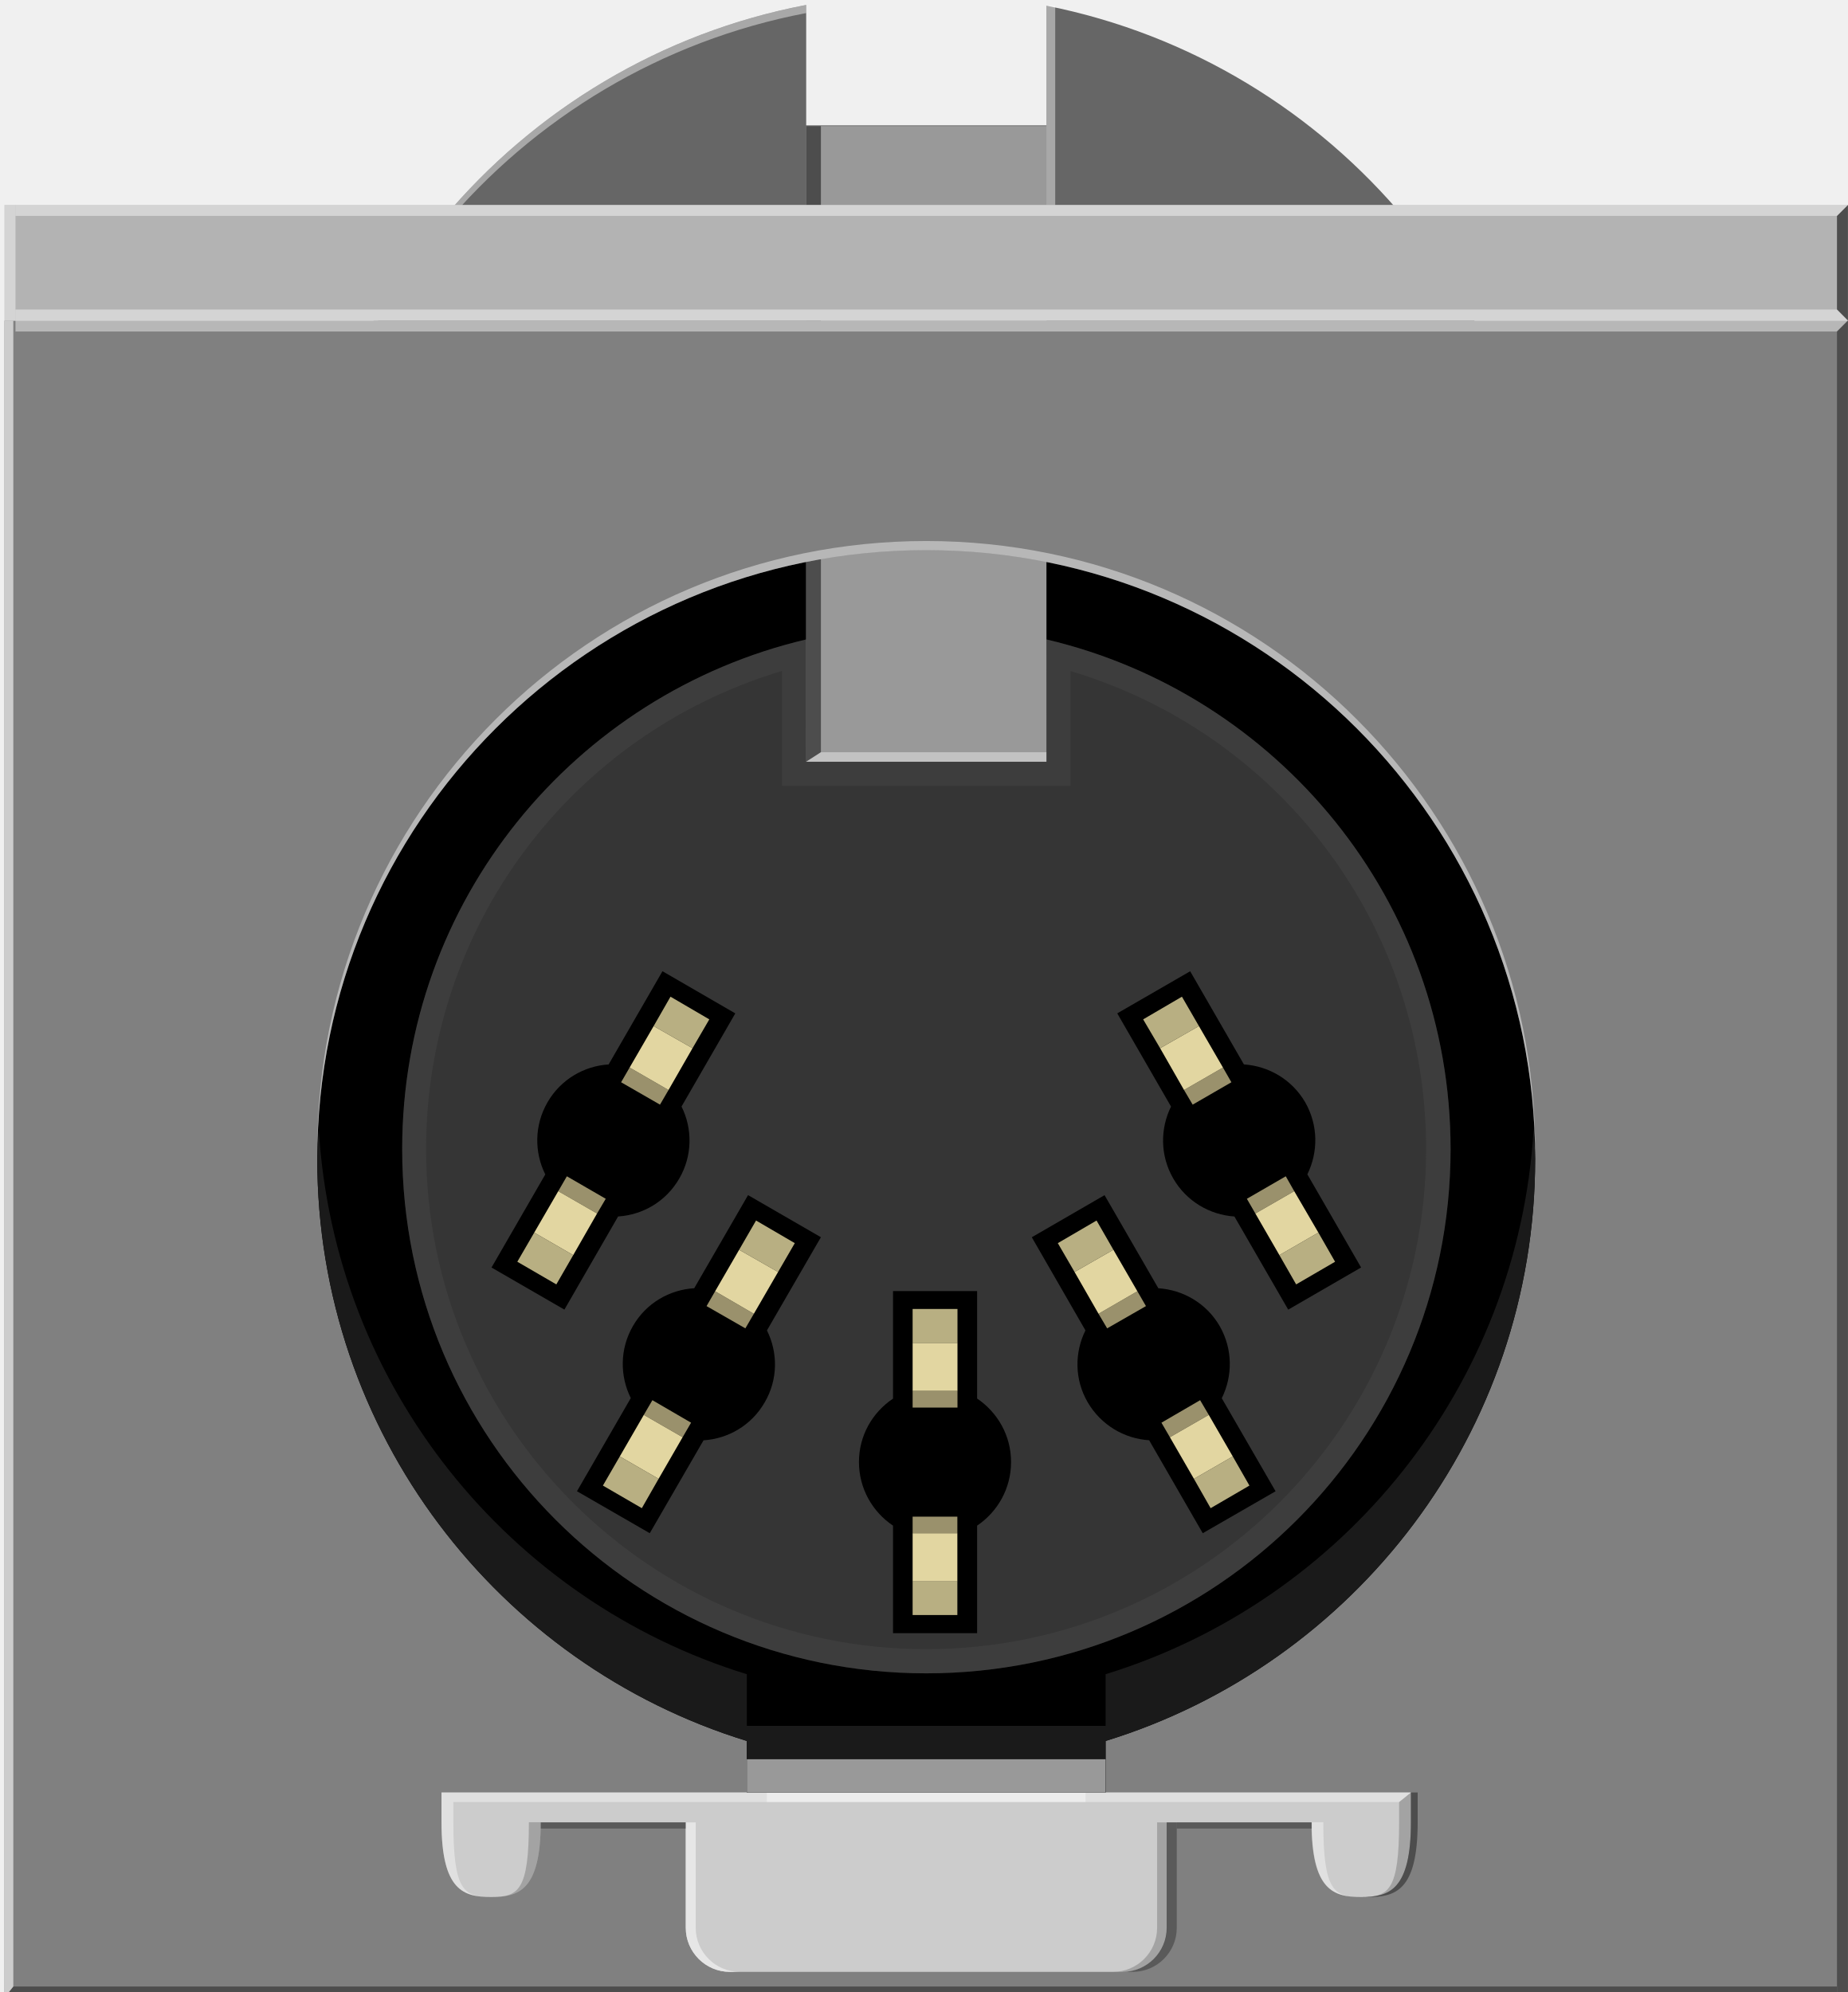
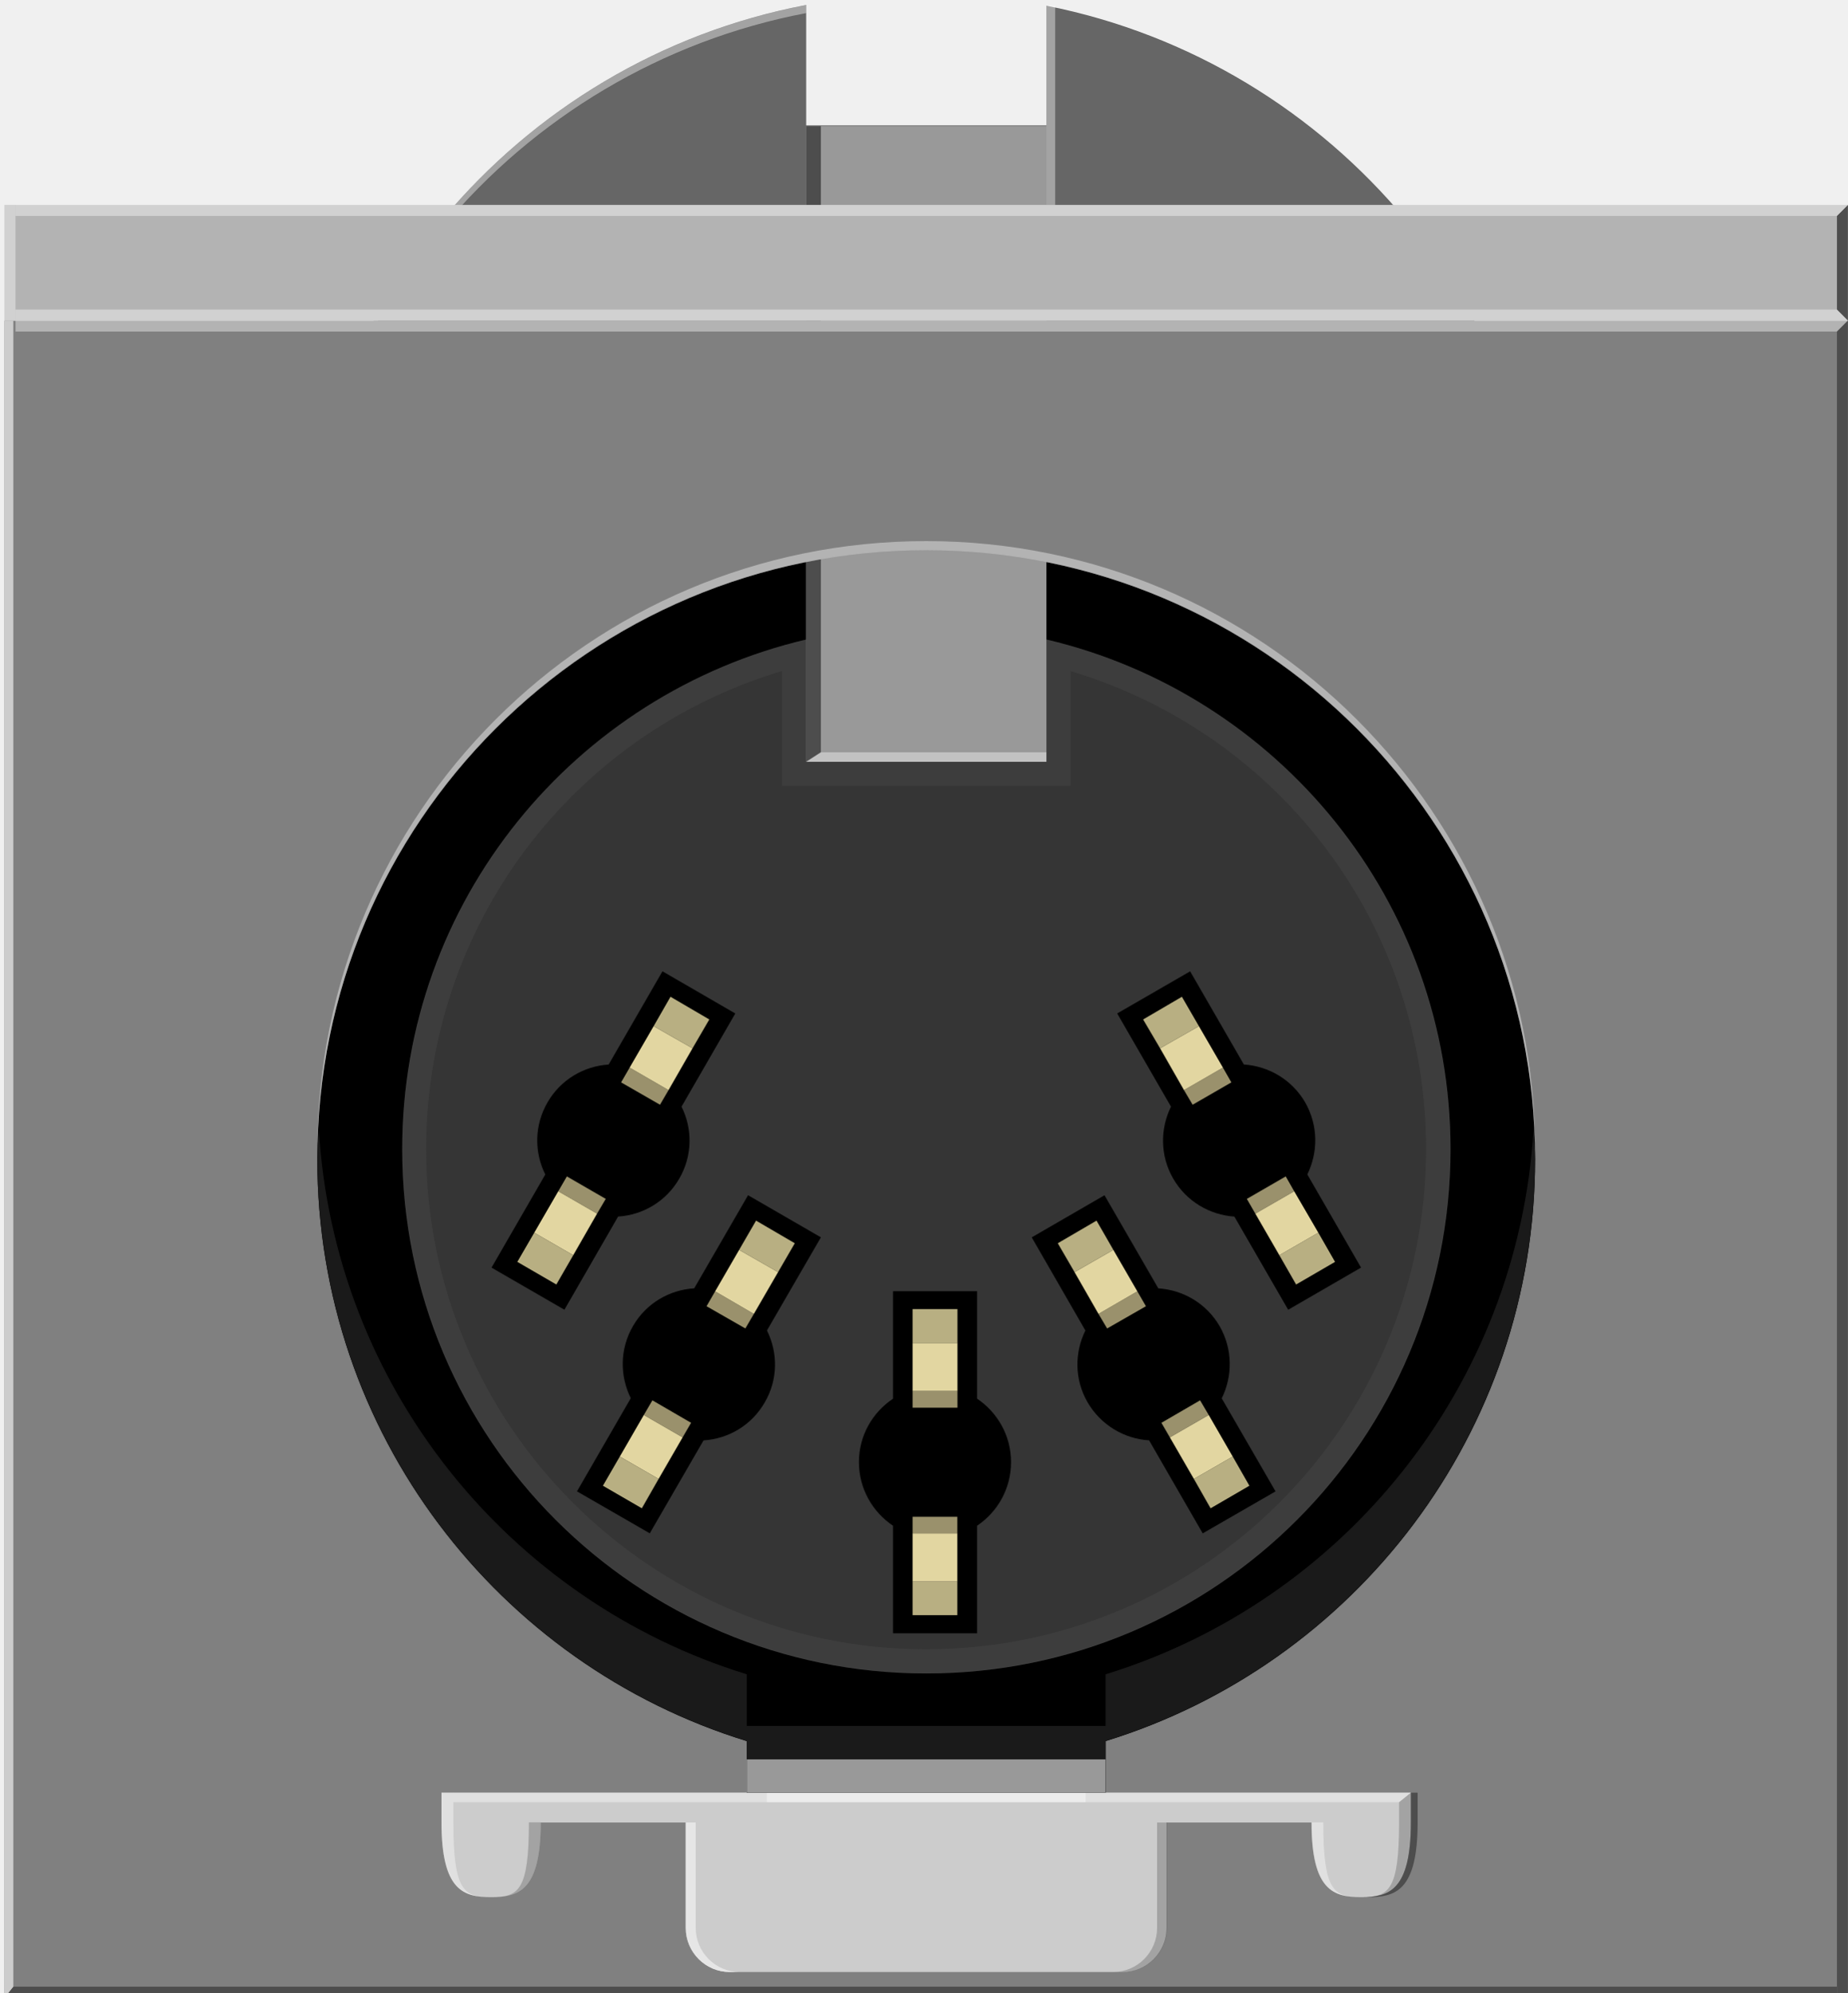
- <svg xmlns="http://www.w3.org/2000/svg" version="1.1" id="Ebene_1" x="0px" y="0px" width="60.523px" height="65.249px" viewBox="0 0 60.523 65.249" enable-background="new 0 0 60.523 65.249" xml:space="preserve">
+ <svg xmlns="http://www.w3.org/2000/svg" version="1.2" baseProfile="tiny" id="Ebene_1" x="0px" y="0px" width="60.523px" height="65.25px" viewBox="0 0 60.523 65.25" xml:space="preserve">
  <g id="breadboard">
-     <circle id="connector0pin" fill="none" cx="30.392" cy="38.51" r="2.612" />
-     <circle id="connector2pin" fill="none" cx="51.595" cy="38.538" r="2.612" />
-     <circle id="connector1pin" fill="none" cx="9.047" cy="38.538" r="2.612" />
-     <circle id="connector3pin" fill="none" cx="16.247" cy="31.395" r="2.612" />
-     <circle id="connector4pin" fill="none" cx="44.593" cy="31.366" r="2.612" />
+     <circle id="connector0pin" fill="none" cx="30.392" cy="10.139" r="2.612" />
+     <circle id="connector2pin" fill="none" cx="51.595" cy="10.139" r="2.612" />
+     <circle id="connector1pin" fill="none" cx="9.047" cy="10.139" r="2.612" />
+     <circle id="connector3pin" fill="none" cx="16.247" cy="10.139" r="2.612" />
+     <circle id="connector4pin" fill="none" cx="44.593" cy="10.139" r="2.612" />
    <g>
      <g>
        <g>
-           <polygon fill="#666666" points="30.271,-2.197 30.261,-2.198 30.251,-2.197    " />
-           <path fill="#666666" d="M34.272,0.186v3.92h-7.868V0.162C16.919,1.968,9.744,10.293,9.744,20.305     c0,11.332,9.186,20.518,20.517,20.518c11.332,0,20.518-9.186,20.518-20.518C50.779,10.347,43.683,2.051,34.272,0.186z" />
-           <path opacity="0.43" fill="#FFFFFF" d="M9.744,20.571c0-10.012,7.175-18.336,16.661-20.143V0.162     C16.919,1.968,9.744,10.293,9.744,20.305V20.571z" />
+           <polygon fill="#666666" points="30.271,-2.197 30.261,-2.198 30.251,-2.197     " />
+           <path fill="#666666" d="M34.272,0.186v3.92h-7.868V0.162c-9.485,1.806-16.66,10.131-16.66,20.143      c0,11.332,9.187,20.519,20.518,20.519s20.518-9.187,20.518-20.519C50.779,10.347,43.683,2.051,34.272,0.186z" />
+           <path fill="#FFFFFF" fill-opacity="0.4" d="M9.744,20.571c0-10.012,7.175-18.336,16.661-20.143V0.162      C16.919,1.968,9.744,10.293,9.744,20.305V20.571z" />
        </g>
        <g id="breadboard_1_">
          <g id="svg">
-             <rect x="3.21" y="14.319" width="55" height="46.27" />
+             <rect x="3.21" y="14.319" width="55" height="46.271" />
            <g>
              <g>
-                 <path fill="#353535" d="M34.272,20.945v4.007h-7.867v-4.007c-7.579,1.784-13.233,8.565-13.233,16.696        c0,9.482,7.684,17.17,17.165,17.17c9.487,0,17.172-7.688,17.172-17.17C47.507,29.515,41.851,22.728,34.272,20.945z" />
-                 <g opacity="0.3">
-                   <path fill="#515151" d="M25.612,21.976v2.973v0.793h0.789h7.869h0.793v-0.789v-2.973c6.907,2.07,11.645,8.373,11.645,15.662         c0,9.035-7.35,16.377-16.376,16.377c-9.03,0-16.377-7.352-16.377-16.377C13.959,30.351,18.703,24.048,25.612,21.976          M34.272,20.945l-0.004,4.007h-7.867l0.004-4.007c-7.579,1.784-13.233,8.565-13.233,16.696c0,9.482,7.684,17.17,17.165,17.17         c9.487,0,17.172-7.688,17.172-17.17C47.507,29.515,41.851,22.728,34.272,20.945L34.272,20.945z" />
+                 <path fill="#353535" d="M34.272,20.945v4.007h-7.867v-4.007c-7.579,1.784-13.233,8.565-13.233,16.696         c0,9.481,7.685,17.17,17.165,17.17c9.487,0,17.172-7.688,17.172-17.17C47.507,29.515,41.851,22.728,34.272,20.945z" />
+                 <g>
+                   <path fill="#515151" fill-opacity="0.3" d="M25.612,21.976v2.973v0.793h0.789h7.869h0.793v-0.789V21.98          c6.907,2.07,11.645,8.373,11.645,15.662c0,9.035-7.35,16.377-16.376,16.377c-9.029,0-16.377-7.352-16.377-16.377          C13.959,30.351,18.703,24.048,25.612,21.976 M34.272,20.945l-0.004,4.007h-7.867l0.004-4.007          c-7.579,1.784-13.233,8.565-13.233,16.696c0,9.481,7.685,17.17,17.165,17.17c9.487,0,17.172-7.688,17.172-17.17          C47.507,29.515,41.851,22.728,34.272,20.945L34.272,20.945z" />
                </g>
              </g>
              <g>
-                 <path d="M33.114,47.888c0-0.867-0.444-1.627-1.112-2.078v-3.52h-2.754v3.523c-0.676,0.451-1.116,1.211-1.116,2.074        c0,0.875,0.445,1.635,1.116,2.086v3.523h2.754v-3.523C32.67,49.522,33.114,48.761,33.114,47.888z" />
+                 <path d="M33.114,47.888c0-0.867-0.444-1.627-1.112-2.078v-3.52h-2.754v3.522c-0.676,0.451-1.116,1.211-1.116,2.074         c0,0.875,0.445,1.635,1.116,2.086v3.522h2.754v-3.522C32.67,49.522,33.114,48.761,33.114,47.888z" />
              </g>
              <g>
                <g>
-                   <polygon fill="#B8AF82" points="29.89,42.876 29.89,43.987 31.359,43.987 31.359,42.876        " />
-                   <polygon fill="#9A916C" points="29.89,46.106 31.359,46.106 31.359,45.56 29.89,45.56        " />
-                   <polygon fill="#E2D6A1" points="29.89,45.56 31.359,45.56 31.359,43.987 29.89,43.987        " />
+                   <polygon fill="#B8AF82" points="29.89,42.876 29.89,43.987 31.359,43.987 31.359,42.876         " />
+                   <polygon fill="#9A916C" points="29.89,46.106 31.359,46.106 31.359,45.56 29.89,45.56         " />
+                   <polygon fill="#E2D6A1" points="29.89,45.56 31.359,45.56 31.359,43.987 29.89,43.987         " />
                </g>
                <g>
-                   <polygon fill="#B8AF82" points="31.355,52.901 31.355,51.8 29.89,51.8 29.89,52.901        " />
-                   <polygon fill="#9A916C" points="31.355,49.679 29.89,49.679 29.89,50.222 31.355,50.222        " />
-                   <polygon fill="#E2D6A1" points="31.355,50.222 29.89,50.222 29.89,51.8 31.355,51.8        " />
+                   <polygon fill="#B8AF82" points="31.355,52.901 31.355,51.8 29.89,51.8 29.89,52.901         " />
+                   <polygon fill="#9A916C" points="31.355,49.679 29.89,49.679 29.89,50.222 31.355,50.222         " />
+                   <polygon fill="#E2D6A1" points="31.355,50.222 29.89,50.222 29.89,51.8 31.355,51.8         " />
                </g>
              </g>
              <g>
-                 <path d="M41.777,48.847L40.015,45.8c0.359-0.727,0.365-1.607-0.07-2.367c-0.436-0.748-1.199-1.182-2.008-1.236l-1.761-3.049        l-2.383,1.379l1.757,3.051c-0.358,0.721-0.362,1.602,0.071,2.35c0.438,0.752,1.204,1.197,2.015,1.248l1.756,3.045        L41.777,48.847z" />
+                 <path d="M41.777,48.847L40.015,45.8c0.358-0.727,0.364-1.607-0.07-2.367c-0.437-0.748-1.199-1.182-2.008-1.236l-1.762-3.049         l-2.383,1.379l1.757,3.051c-0.357,0.721-0.361,1.603,0.071,2.35c0.438,0.753,1.204,1.197,2.016,1.248l1.756,3.046         L41.777,48.847z" />
              </g>
              <g>
                <g>
-                   <polygon fill="#B8AF82" points="34.645,40.72 35.194,41.665 36.465,40.937 35.914,39.979        " />
-                   <polygon fill="#9A916C" points="36.261,43.511 37.532,42.782 37.251,42.296 35.979,43.034        " />
-                   <polygon fill="#E2D6A1" points="35.979,43.034 37.251,42.296 36.465,40.937 35.194,41.665        " />
+                   <polygon fill="#B8AF82" points="34.645,40.72 35.194,41.666 36.465,40.937 35.914,39.979         " />
+                   <polygon fill="#9A916C" points="36.261,43.511 37.532,42.783 37.251,42.296 35.979,43.035         " />
+                   <polygon fill="#E2D6A1" points="35.979,43.035 37.251,42.296 36.465,40.937 35.194,41.666         " />
                </g>
                <g>
-                   <polygon fill="#B8AF82" points="40.921,48.661 40.375,47.706 39.103,48.44 39.65,49.401        " />
-                   <polygon fill="#9A916C" points="39.306,45.864 38.039,46.601 38.316,47.077 39.589,46.345        " />
-                   <polygon fill="#E2D6A1" points="39.589,46.345 38.316,47.077 39.103,48.44 40.375,47.706        " />
+                   <polygon fill="#B8AF82" points="40.921,48.662 40.375,47.707 39.103,48.44 39.65,49.401         " />
+                   <polygon fill="#9A916C" points="39.306,45.865 38.039,46.601 38.316,47.078 39.589,46.345         " />
+                   <polygon fill="#E2D6A1" points="39.589,46.345 38.316,47.078 39.103,48.44 40.375,47.707         " />
                </g>
              </g>
              <g>
-                 <path d="M44.578,41.517l-1.76-3.051c0.357-0.727,0.361-1.605-0.072-2.363c-0.438-0.748-1.197-1.182-2.006-1.238l-1.76-3.051        l-2.388,1.379l1.761,3.053c-0.357,0.723-0.361,1.604,0.072,2.355c0.434,0.754,1.201,1.191,2.004,1.246l1.762,3.051        L44.578,41.517z" />
+                 <path d="M44.578,41.517l-1.76-3.051c0.356-0.727,0.361-1.605-0.072-2.363c-0.438-0.748-1.197-1.182-2.006-1.238l-1.76-3.051         l-2.389,1.379l1.762,3.053c-0.357,0.723-0.361,1.604,0.071,2.355c0.435,0.754,1.201,1.191,2.005,1.246l1.762,3.051         L44.578,41.517z" />
              </g>
              <g>
                <g>
-                   <polygon fill="#B8AF82" points="37.44,33.39 37.996,34.335 39.267,33.61 38.71,32.647        " />
-                   <polygon fill="#9A916C" points="39.062,36.183 40.33,35.45 40.054,34.968 38.779,35.704        " />
-                   <polygon fill="#E2D6A1" points="38.779,35.704 40.054,34.968 39.267,33.61 37.996,34.335        " />
+                   <polygon fill="#B8AF82" points="37.44,33.39 37.996,34.335 39.267,33.61 38.71,32.647         " />
+                   <polygon fill="#9A916C" points="39.062,36.183 40.33,35.451 40.054,34.968 38.779,35.705         " />
+                   <polygon fill="#E2D6A1" points="38.779,35.705 40.054,34.968 39.267,33.61 37.996,34.335         " />
                </g>
                <g>
-                   <polygon fill="#B8AF82" points="43.726,41.329 43.179,40.374 41.902,41.112 42.451,42.071        " />
-                   <polygon fill="#9A916C" points="42.111,38.53 40.837,39.267 41.115,39.749 42.388,39.017        " />
-                   <polygon fill="#E2D6A1" points="42.388,39.017 41.115,39.749 41.902,41.112 43.179,40.374        " />
+                   <polygon fill="#B8AF82" points="43.726,41.33 43.179,40.375 41.902,41.112 42.451,42.071         " />
+                   <polygon fill="#9A916C" points="42.111,38.531 40.837,39.267 41.115,39.75 42.388,39.017         " />
+                   <polygon fill="#E2D6A1" points="42.388,39.017 41.115,39.75 41.902,41.112 43.179,40.375         " />
                </g>
              </g>
              <g>
-                 <path d="M26.886,40.526L24.5,39.147l-1.763,3.049c-0.808,0.051-1.572,0.484-2.006,1.236c-0.436,0.752-0.431,1.639-0.072,2.363        l-1.762,3.051l2.384,1.375l1.761-3.043c0.806-0.051,1.571-0.488,2.006-1.248c0.436-0.748,0.43-1.629,0.071-2.352        L26.886,40.526z" />
+                 <path d="M26.886,40.526L24.5,39.147l-1.763,3.049c-0.808,0.052-1.572,0.484-2.006,1.236         c-0.437,0.752-0.432,1.639-0.072,2.362l-1.762,3.052l2.384,1.375l1.761-3.044c0.807-0.051,1.571-0.487,2.006-1.247         c0.437-0.748,0.431-1.63,0.071-2.353L26.886,40.526z" />
              </g>
              <g>
                <g>
-                   <polygon fill="#B8AF82" points="26.031,40.72 25.483,41.665 24.208,40.937 24.762,39.979        " />
-                   <polygon fill="#9A916C" points="24.412,43.511 23.141,42.782 23.421,42.296 24.69,43.034        " />
-                   <polygon fill="#E2D6A1" points="24.69,43.034 23.421,42.296 24.208,40.937 25.483,41.665        " />
+                   <polygon fill="#B8AF82" points="26.031,40.72 25.483,41.666 24.208,40.937 24.762,39.979         " />
+                   <polygon fill="#9A916C" points="24.412,43.511 23.141,42.783 23.421,42.296 24.69,43.035         " />
+                   <polygon fill="#E2D6A1" points="24.69,43.035 23.421,42.296 24.208,40.937 25.483,41.666         " />
                </g>
                <g>
-                   <polygon fill="#B8AF82" points="19.746,48.661 20.299,47.706 21.57,48.44 21.021,49.401        " />
-                   <polygon fill="#9A916C" points="21.367,45.864 22.634,46.601 22.357,47.077 21.086,46.345        " />
-                   <polygon fill="#E2D6A1" points="21.086,46.345 22.357,47.077 21.57,48.44 20.299,47.706        " />
+                   <polygon fill="#B8AF82" points="19.746,48.662 20.299,47.707 21.57,48.44 21.021,49.401         " />
+                   <polygon fill="#9A916C" points="21.367,45.865 22.634,46.601 22.357,47.078 21.086,46.345         " />
+                   <polygon fill="#E2D6A1" points="21.086,46.345 22.357,47.078 21.57,48.44 20.299,47.707         " />
                </g>
              </g>
              <g>
-                 <path d="M24.082,33.194l-2.385-1.381l-1.763,3.053c-0.803,0.051-1.567,0.488-2.001,1.238        c-0.436,0.752-0.436,1.639-0.074,2.365l-1.761,3.049l2.387,1.379l1.759-3.051c0.807-0.051,1.569-0.488,2.004-1.244        c0.434-0.748,0.434-1.633,0.073-2.357L24.082,33.194z" />
+                 <path d="M24.082,33.194l-2.385-1.381l-1.763,3.054c-0.804,0.051-1.567,0.487-2.001,1.237         c-0.437,0.752-0.437,1.64-0.074,2.364l-1.761,3.05l2.387,1.379l1.759-3.051c0.807-0.052,1.569-0.488,2.004-1.244         c0.435-0.748,0.435-1.634,0.073-2.356L24.082,33.194z" />
              </g>
              <g>
                <g>
-                   <polygon fill="#B8AF82" points="23.231,33.39 22.681,34.335 21.408,33.61 21.96,32.647        " />
-                   <polygon fill="#9A916C" points="21.616,36.183 20.342,35.45 20.621,34.968 21.895,35.704        " />
-                   <polygon fill="#E2D6A1" points="21.895,35.704 20.621,34.968 21.408,33.61 22.681,34.335        " />
+                   <polygon fill="#B8AF82" points="23.231,33.39 22.681,34.335 21.408,33.61 21.96,32.647         " />
+                   <polygon fill="#9A916C" points="21.616,36.183 20.342,35.451 20.621,34.968 21.895,35.705         " />
+                   <polygon fill="#E2D6A1" points="21.895,35.705 20.621,34.968 21.408,33.61 22.681,34.335         " />
                </g>
                <g>
-                   <polygon fill="#B8AF82" points="16.943,41.329 17.497,40.374 18.774,41.112 18.221,42.071        " />
-                   <polygon fill="#9A916C" points="18.566,38.53 19.839,39.267 19.555,39.749 18.284,39.017        " />
-                   <polygon fill="#E2D6A1" points="18.284,39.017 19.555,39.749 18.774,41.112 17.497,40.374        " />
+                   <polygon fill="#B8AF82" points="16.943,41.33 17.497,40.375 18.774,41.112 18.221,42.071         " />
+                   <polygon fill="#9A916C" points="18.566,38.531 19.839,39.267 19.555,39.75 18.284,39.017         " />
+                   <polygon fill="#E2D6A1" points="18.284,39.017 19.555,39.75 18.774,41.112 17.497,40.375         " />
                </g>
              </g>
            </g>
            <g>
              <g>
                <rect x="26.405" y="4.129" fill="#999999" width="7.868" height="20.823" />
-                 <polygon fill="#4D4D4D" points="26.886,24.64 26.405,24.952 26.405,4.129 26.886,4.129       " />
+                 <polygon fill="#4D4D4D" points="26.886,24.64 26.405,24.952 26.405,4.129 26.886,4.129        " />
              </g>
            </g>
-             <path fill="#808080" d="M0.147,10.5v54.929h60.375V10.5H0.147z M36.21,57.026v1.691H24.46v-1.691      c-8.147-2.508-14.069-10.092-14.069-19.063c0-11.014,8.93-19.944,19.944-19.944c11.016,0,19.944,8.93,19.944,19.944      C50.279,46.935,44.357,54.519,36.21,57.026z" />
-             <polygon fill="#4D4D4D" points="60.164,65.429 60.164,65.069 0.436,65.069 0.147,65.429     " />
-             <path fill="#CCCCCC" d="M14.46,58.714v0.974c0,2.244,0.728,2.45,1.625,2.45s1.625-0.206,1.625-2.45v0.005h4.75v3.455      c0,0.793,0.648,1.441,1.44,1.441h12.87c0.792,0,1.44-0.648,1.44-1.441v-3.455h4.75v-0.005c0,2.244,0.727,2.45,1.625,2.45      c0.896,0,1.625-0.206,1.625-2.45v-0.974H14.46z" />
-             <path fill="#E6E6E6" d="M24.226,64.589c-0.792,0-1.44-0.648-1.44-1.441v-3.455H22.46v3.455c0,0.793,0.648,1.441,1.44,1.441      H24.226z" />
-             <path opacity="0.3" d="M36.777,64.589c0.791,0,1.439-0.648,1.439-1.441v-3.455h0.325v3.455c0,0.793-0.648,1.441-1.44,1.441      H36.777z" />
-             <path opacity="0.2" d="M36.458,64.589c0.791,0,1.439-0.648,1.439-1.441v-3.455h0.325v3.455c0,0.793-0.648,1.441-1.44,1.441      H36.458z" />
-             <path opacity="0.4" fill="#FFFFFF" d="M14.848,58.714v0.974c0,2.244,0.34,2.45,1.237,2.45l0,0c-0.897,0-1.625-0.206-1.625-2.45      v-0.974" />
-             <path opacity="0.2" d="M45.823,59.026v0.661c0,2.244-0.34,2.45-1.237,2.45l0,0c0.897,0,1.625-0.206,1.625-2.45v-0.974      L45.823,59.026z" />
-             <path fill="#4D4D4D" d="M44.806,62.138c0.897,0,1.625-0.206,1.625-2.45v-0.974H46.21v0.974c0,2.244-0.728,2.45-1.625,2.45" />
-             <path opacity="0.4" fill="#FFFFFF" d="M43.34,59.688L43.34,59.688c0,2.244,0.34,2.45,1.237,2.45l0,0      c-0.897,0-1.625-0.206-1.625-2.45l0,0H43.34z" />
-             <path opacity="0.2" d="M17.322,59.688L17.322,59.688c0,2.244-0.34,2.45-1.237,2.45l0,0c0.897,0,1.625-0.206,1.625-2.45l0,0      H17.322z" />
-             <rect x="25.115" y="58.714" opacity="0.4" fill="#FFFFFF" width="10.439" height="0.313" />
-             <polygon opacity="0.4" fill="#FFFFFF" points="45.823,59.026 14.847,59.026 14.847,58.714 46.21,58.714     " />
-             <polygon opacity="0.4" fill="#FFFFFF" points="34.272,24.952 26.397,24.952 26.886,24.64 34.272,24.64     " />
+             <path fill="#808080" d="M0.147,10.5v54.929h60.375V10.5H0.147z M36.21,57.026v1.69H24.46v-1.69       c-8.146-2.508-14.068-10.092-14.068-19.063c0-11.013,8.93-19.943,19.943-19.943c11.017,0,19.944,8.93,19.944,19.943       C50.279,46.935,44.357,54.519,36.21,57.026z" />
+             <polygon fill="#4D4D4D" points="60.164,65.429 60.164,65.069 0.436,65.069 0.147,65.429      " />
+             <path fill="#CCCCCC" d="M14.46,58.714v0.974c0,2.244,0.729,2.45,1.625,2.45c0.897,0,1.625-0.206,1.625-2.45v0.005h4.75v3.455       c0,0.793,0.648,1.441,1.44,1.441h12.87c0.792,0,1.439-0.648,1.439-1.441v-3.455h4.75v-0.005c0,2.244,0.728,2.45,1.625,2.45       c0.896,0,1.625-0.206,1.625-2.45v-0.974H14.46z" />
+             <path fill="#E6E6E6" d="M24.226,64.589c-0.792,0-1.44-0.648-1.44-1.441v-3.455H22.46v3.455c0,0.793,0.648,1.441,1.44,1.441       H24.226z" />
+             <path fill-opacity="0.2" d="M36.458,64.589c0.791,0,1.439-0.648,1.439-1.441v-3.455h0.325v3.455       c0,0.793-0.648,1.441-1.44,1.441H36.458z" />
+             <path fill="#FFFFFF" fill-opacity="0.4" d="M14.848,58.714v0.974c0,2.244,0.34,2.45,1.236,2.45l0,0       c-0.896,0-1.625-0.206-1.625-2.45v-0.974" />
+             <path fill-opacity="0.2" d="M45.823,59.026v0.661c0,2.244-0.34,2.45-1.237,2.45l0,0c0.897,0,1.625-0.206,1.625-2.45v-0.975       L45.823,59.026z" />
+             <path fill="#4D4D4D" d="M44.806,62.138c0.896,0,1.625-0.206,1.625-2.45v-0.974H46.21v0.974c0,2.244-0.728,2.45-1.625,2.45" />
+             <path fill="#FFFFFF" fill-opacity="0.4" d="M43.34,59.688L43.34,59.688c0,2.244,0.341,2.45,1.237,2.45l0,0       c-0.896,0-1.625-0.206-1.625-2.45l0,0H43.34z" />
+             <path fill-opacity="0.2" d="M17.322,59.688L17.322,59.688c0,2.244-0.34,2.45-1.237,2.45l0,0c0.897,0,1.625-0.206,1.625-2.45       l0,0H17.322z" />
+             <rect x="25.115" y="58.714" fill="#FFFFFF" fill-opacity="0.4" width="10.439" height="0.313" />
+             <polygon fill="#FFFFFF" fill-opacity="0.4" points="45.823,59.026 14.847,59.026 14.847,58.714 46.21,58.714      " />
+             <polygon fill="#FFFFFF" fill-opacity="0.4" points="34.272,24.952 26.397,24.952 26.886,24.64 34.272,24.64      " />
            <rect x="0.147" y="6.714" fill="#B3B3B3" width="60.375" height="3.785" />
-             <rect x="38.542" y="59.692" opacity="0.3" width="4.419" height="0.203" />
-             <rect x="17.71" y="59.692" opacity="0.3" width="4.75" height="0.203" />
-             <path opacity="0.43" fill="#FFFFFF" d="M50.279,37.665c0-11.014-8.928-19.944-19.944-19.944      c-11.015,0-19.944,8.93-19.944,19.944v0.299c0-11.014,8.93-19.944,19.944-19.944c11.016,0,19.944,8.93,19.944,19.944V37.665z" />
+             <path fill="#FFFFFF" fill-opacity="0.4" d="M50.279,37.666c0-11.015-8.928-19.944-19.944-19.944       c-11.015,0-19.943,8.93-19.943,19.944v0.299c0-11.014,8.93-19.944,19.943-19.944c11.017,0,19.944,8.93,19.944,19.944V37.666z" />
          </g>
        </g>
-         <rect x="34.272" y="0.186" opacity="0.43" fill="#FFFFFF" width="0.288" height="6.529" />
-         <path fill="#1A1A1A" d="M36.21,54.84v1.691H24.46V54.84c-7.778-2.395-13.516-9.42-14.02-17.857    c-0.016,0.327-0.049,0.65-0.049,0.981c0,8.971,5.922,16.555,14.069,19.063v1.691h11.75v-1.691    c8.147-2.508,14.069-10.092,14.069-19.063c0-0.331-0.033-0.654-0.05-0.981C49.725,45.42,43.989,52.445,36.21,54.84z" />
-         <rect x="24.46" y="57.625" fill="#999999" width="11.75" height="1.093" />
+         <rect x="34.272" y="0.186" fill="#FFFFFF" fill-opacity="0.4" width="0.288" height="6.529" />
+         <path fill="#1A1A1A" d="M36.21,54.839v1.691H24.46v-1.691c-7.777-2.395-13.516-9.42-14.02-17.856     c-0.017,0.327-0.049,0.649-0.049,0.981c0,8.971,5.922,16.555,14.068,19.063v1.691h11.75v-1.691     c8.147-2.508,14.069-10.092,14.069-19.063c0-0.332-0.033-0.654-0.05-0.981C49.725,45.419,43.989,52.445,36.21,54.839z" />
+         <rect x="24.46" y="57.625" fill="#999999" width="11.75" height="1.094" />
      </g>
-       <rect x="0.147" y="6.714" opacity="0.43" fill="#FFFFFF" width="0.36" height="3.785" />
-       <polygon fill="#4D4D4D" points="60.523,6.714 60.164,7.072 60.164,10.139 60.523,10.5  " />
-       <polygon opacity="0.43" fill="#FFFFFF" points="0.507,6.712 0.507,7.072 60.164,7.072 60.523,6.712  " />
-       <polygon opacity="0.43" fill="#FFFFFF" points="0.507,10.139 0.507,10.5 60.523,10.5 60.164,10.139  " />
-       <polygon opacity="0.43" fill="#FFFFFF" points="0.507,10.86 0.507,10.5 60.523,10.5 60.164,10.86  " />
-       <polygon fill="#4D4D4D" points="60.164,65.429 60.523,65.429 60.523,10.5 60.164,10.86  " />
+       <rect x="0.147" y="6.714" fill="#FFFFFF" fill-opacity="0.4" width="0.359" height="3.785" />
+       <polygon fill="#4D4D4D" points="60.523,6.714 60.164,7.072 60.164,10.139 60.523,10.5   " />
+       <polygon fill="#FFFFFF" fill-opacity="0.4" points="0.507,6.712 0.507,7.072 60.164,7.072 60.523,6.712   " />
+       <polygon fill="#FFFFFF" fill-opacity="0.4" points="0.507,10.139 0.507,10.5 60.523,10.5 60.164,10.139   " />
+       <polygon fill="#FFFFFF" fill-opacity="0.4" points="0.507,10.86 0.507,10.5 60.523,10.5 60.164,10.86   " />
+       <polygon fill="#4D4D4D" points="60.164,65.429 60.523,65.429 60.523,10.5 60.164,10.86   " />
    </g>
-     <polygon fill="#CCCCCC" points="0.436,65.069 0.147,65.429 0.147,10.5 0.436,10.5 " />
+     <polygon fill="#CCCCCC" points="0.436,65.069 0.147,65.429 0.147,10.5 0.436,10.5  " />
  </g>
</svg>
